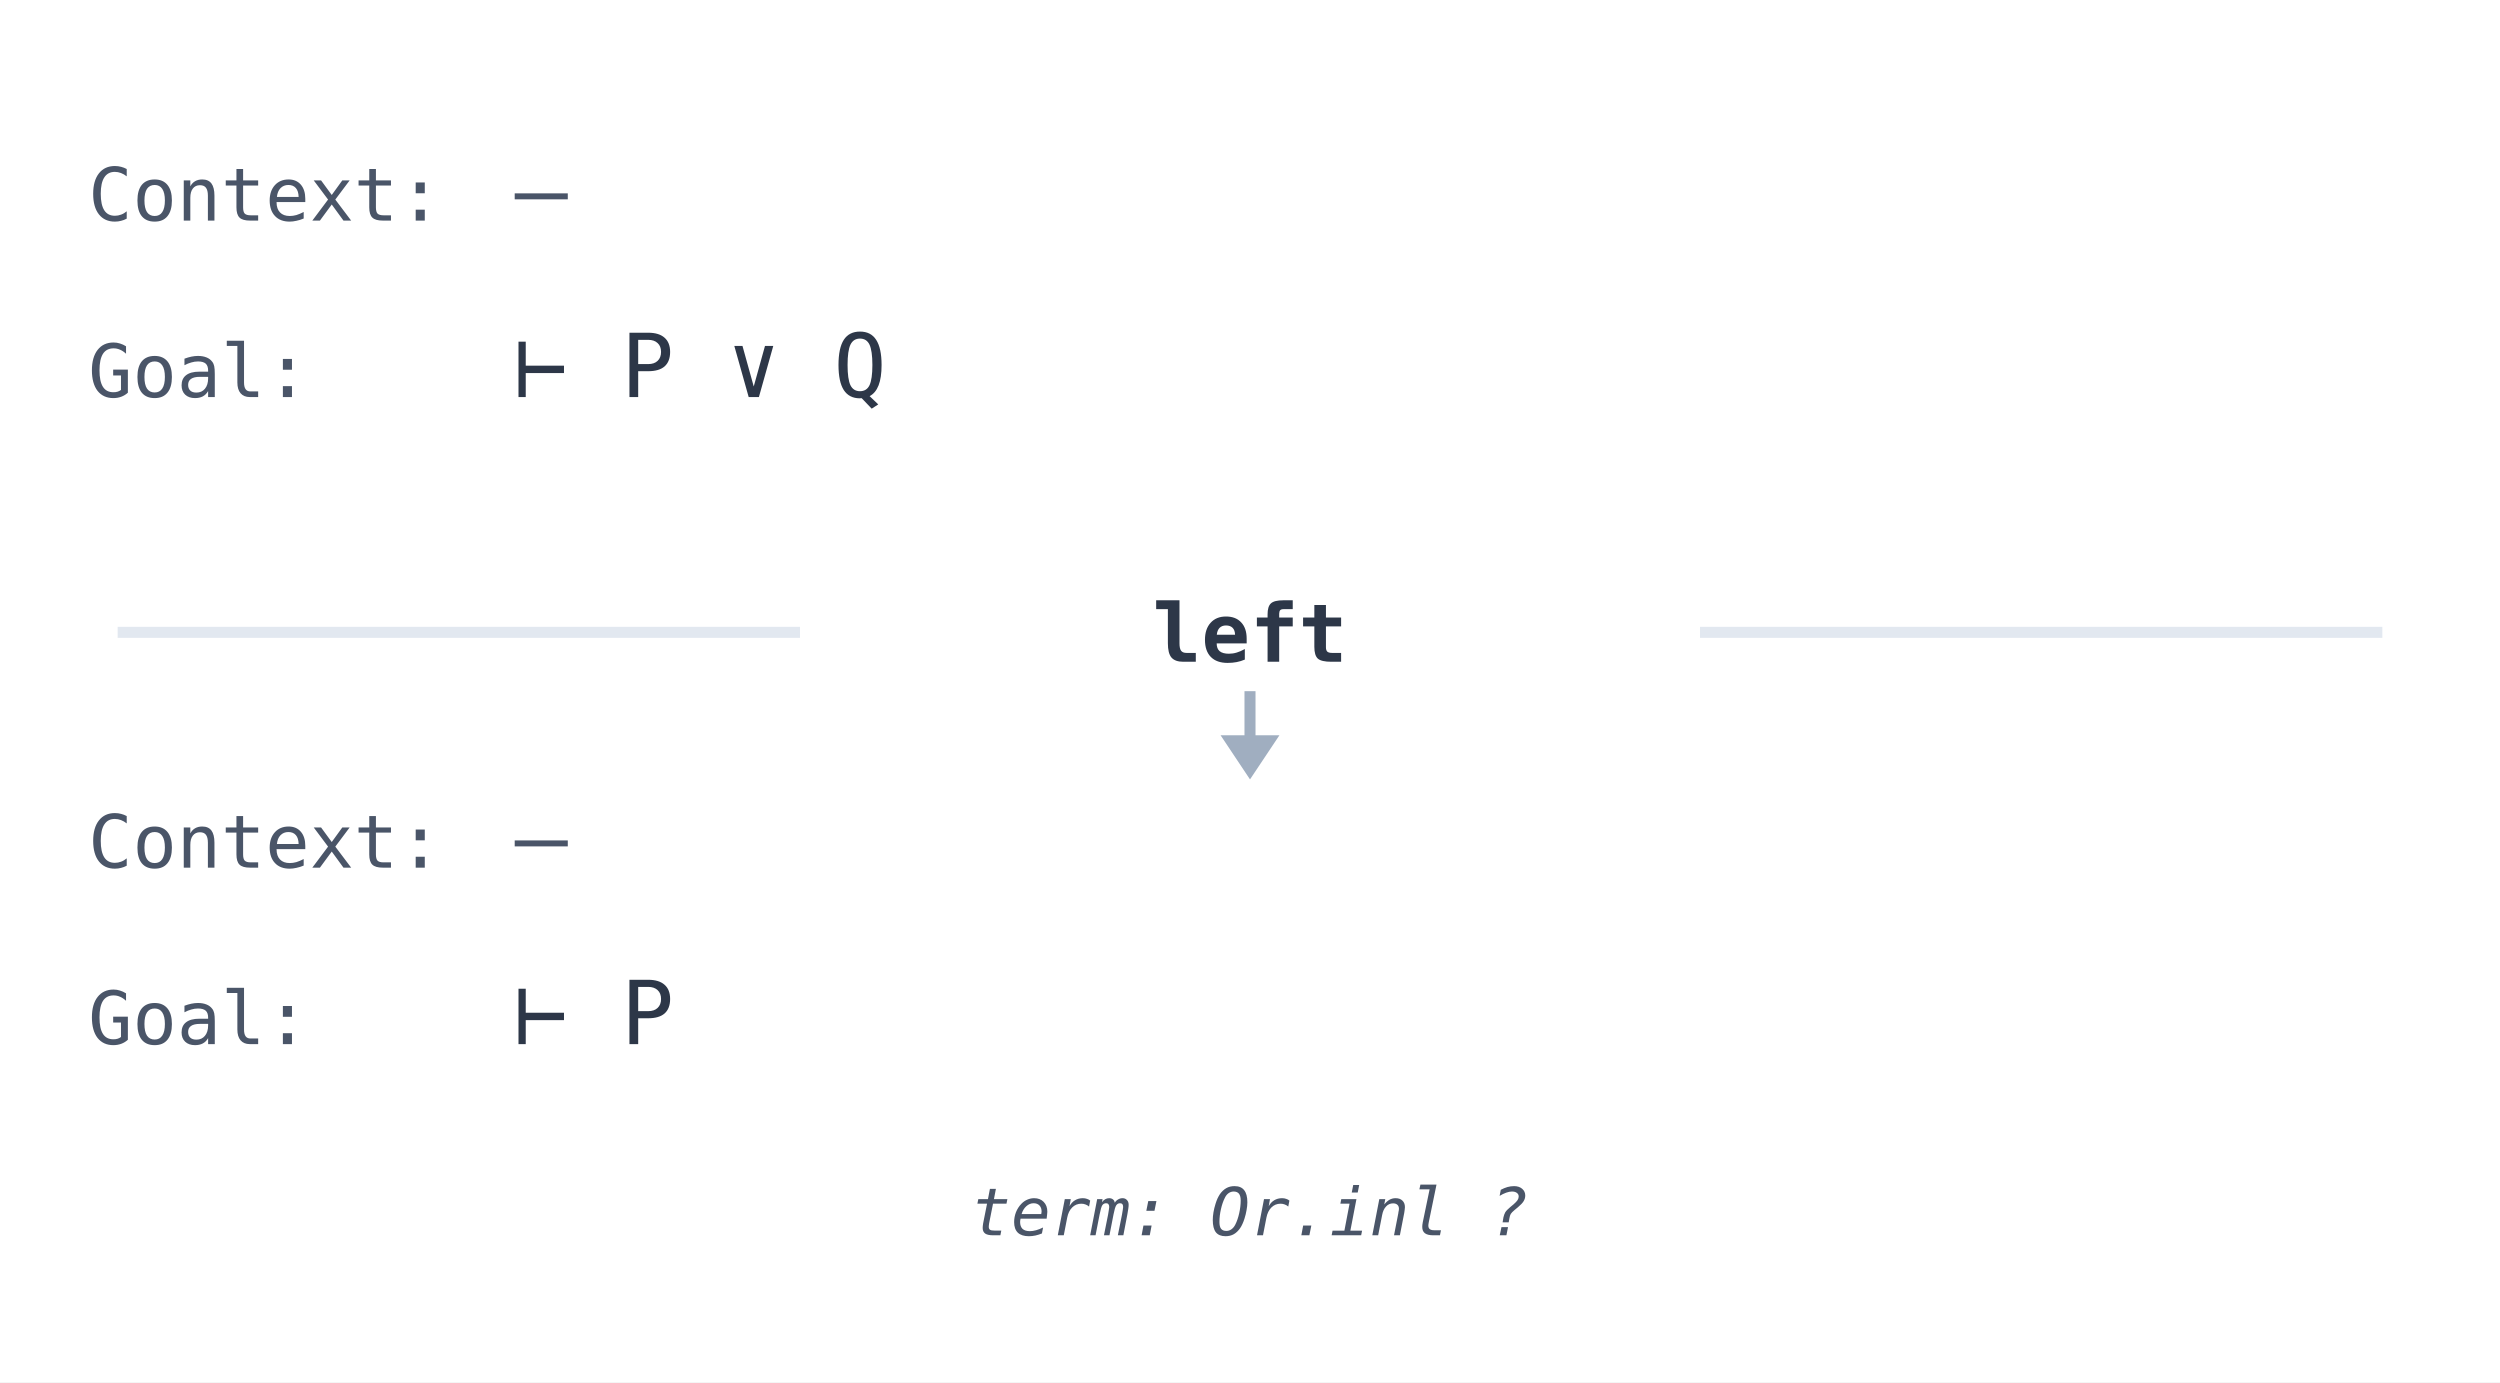
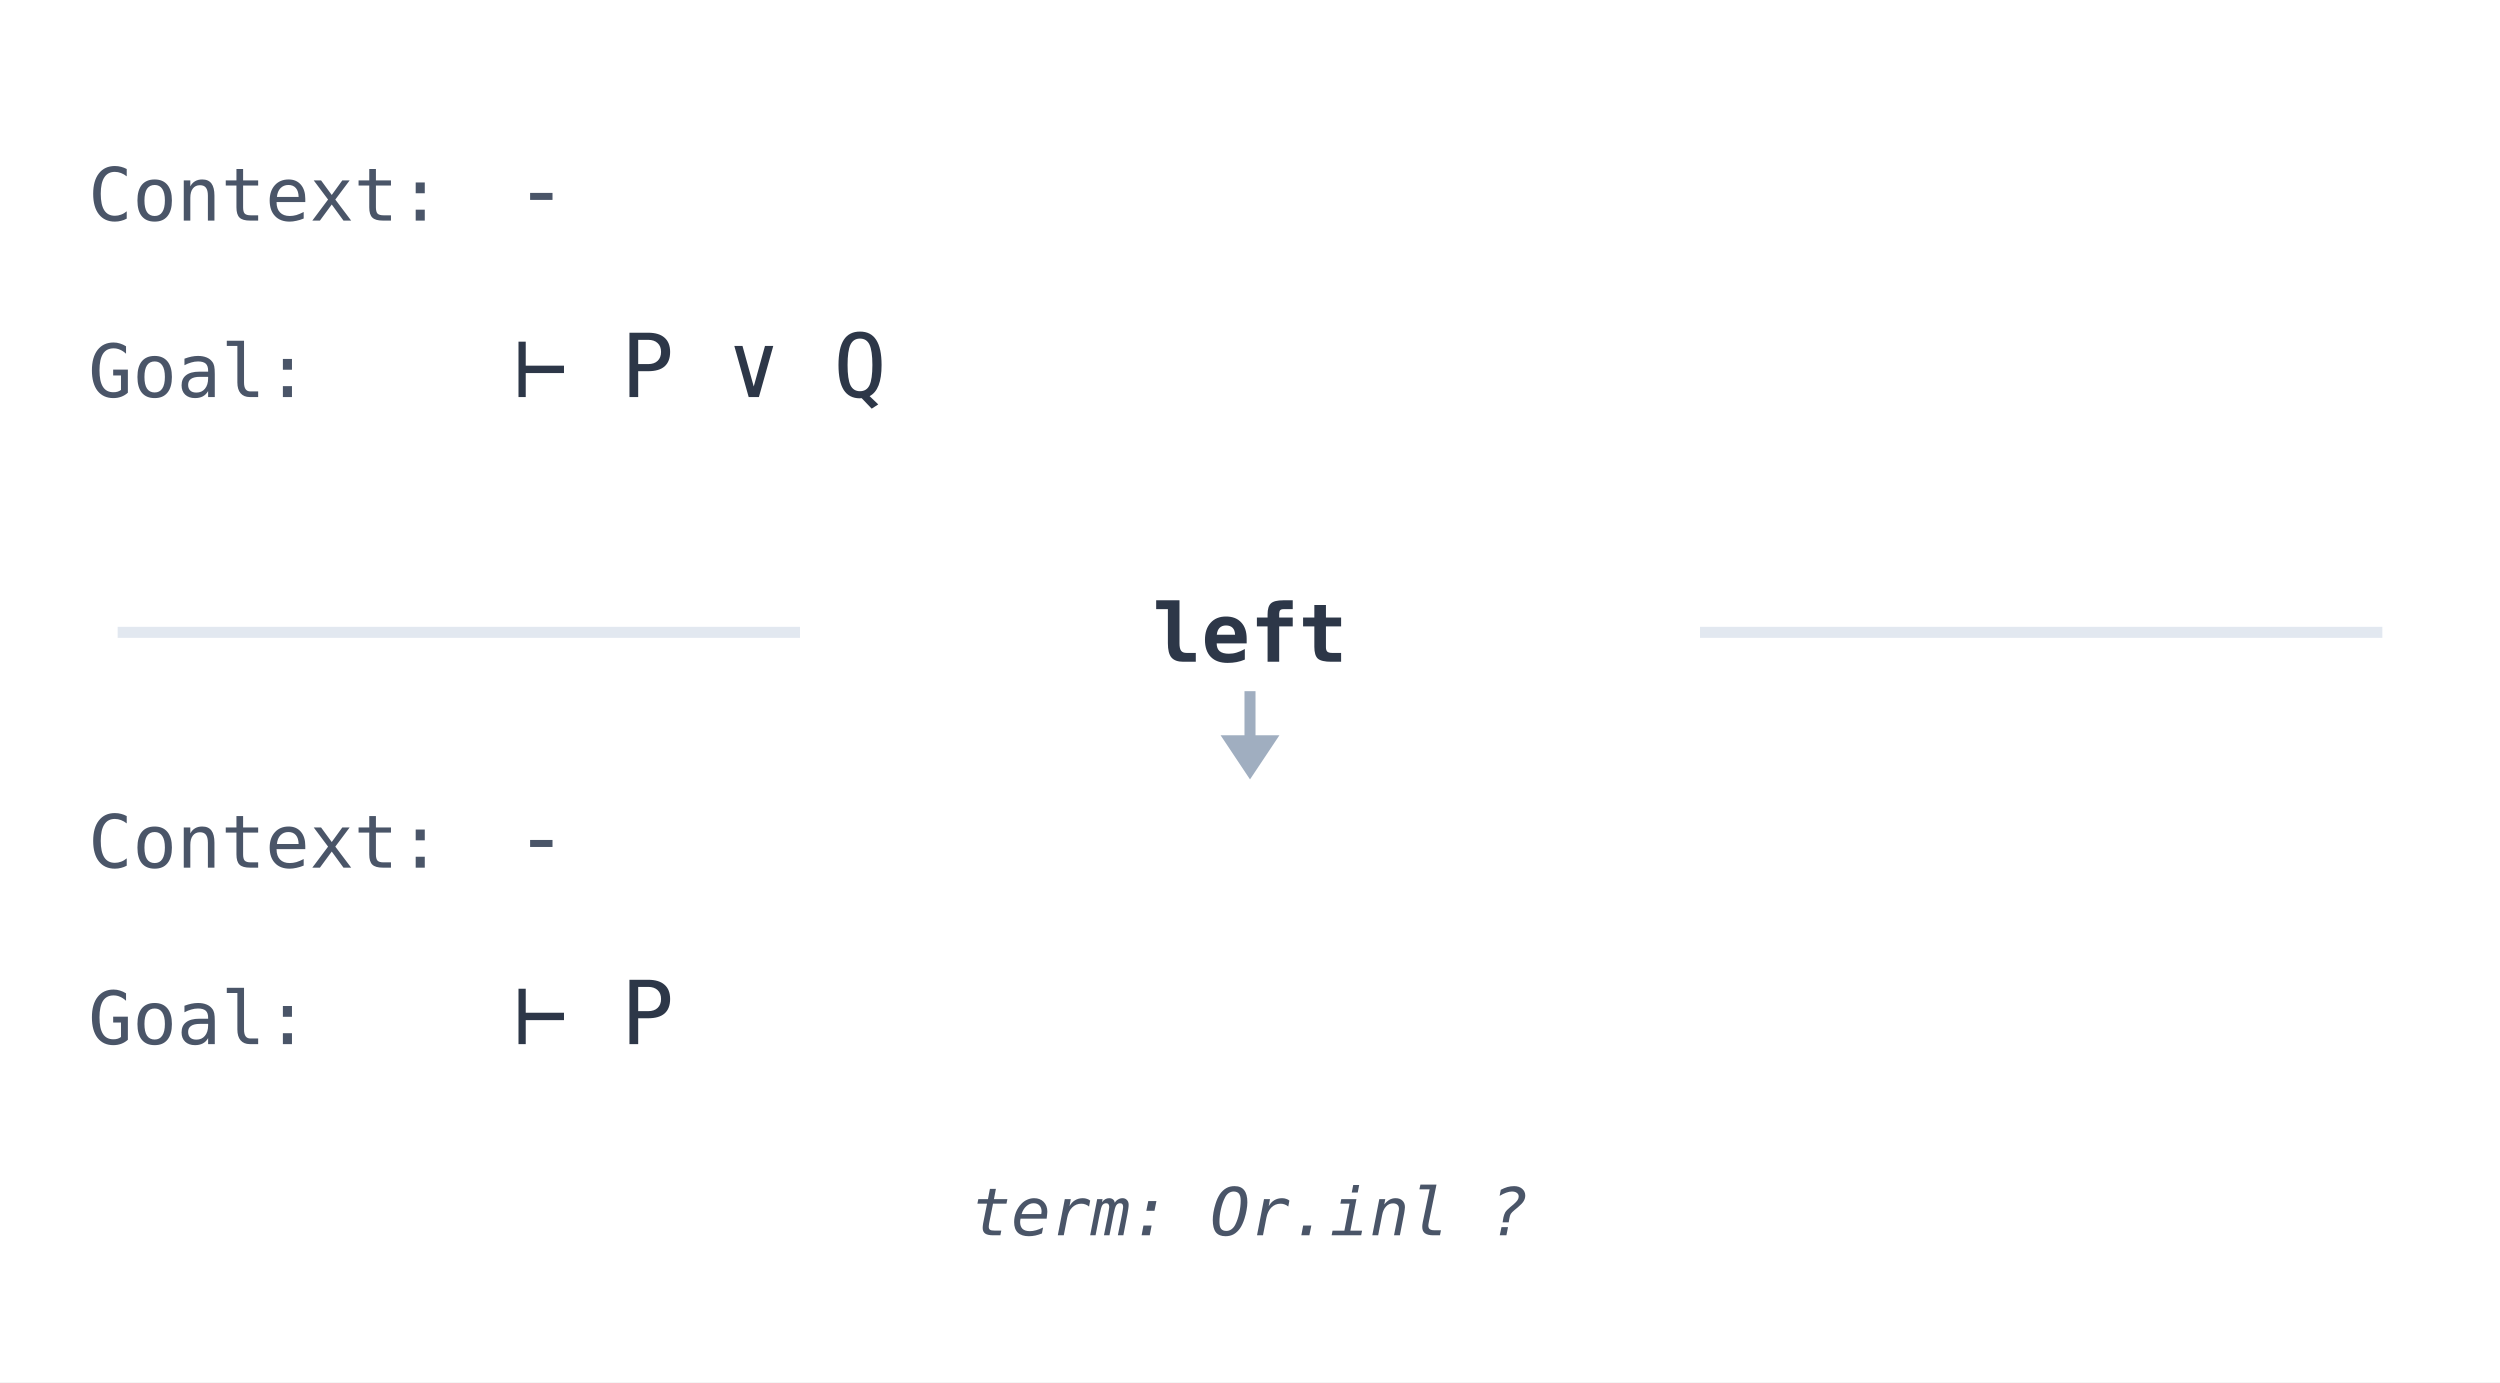
<svg xmlns="http://www.w3.org/2000/svg" viewBox="0 0 340 188">
  <rect width="340" height="188" fill="white" />
  <text x="12" y="30" font-family="Iosevka, Fira Mono, DejaVu Sans Mono, ui-monospace, monospace" font-size="10" fill="#4a5568" text-anchor="start" font-weight="normal" font-style="normal">Context:</text>
-   <text x="70" y="30" font-family="Iosevka, Fira Mono, DejaVu Sans Mono, ui-monospace, monospace" font-size="12" fill="#4a5568" text-anchor="start" font-weight="normal" font-style="normal">—</text>
+   <text x="70" y="30" font-family="Iosevka, Fira Mono, DejaVu Sans Mono, ui-monospace, monospace" font-size="12" fill="#4a5568" text-anchor="start" font-weight="normal" font-style="normal">-</text>
  <text x="12" y="54" font-family="Iosevka, Fira Mono, DejaVu Sans Mono, ui-monospace, monospace" font-size="10" fill="#4a5568" text-anchor="start" font-weight="normal" font-style="normal">Goal:</text>
  <text x="70" y="54" font-family="Iosevka, Fira Mono, DejaVu Sans Mono, ui-monospace, monospace" font-size="12" fill="#2d3748" text-anchor="start" font-weight="normal" font-style="normal">⊢ P ∨ Q</text>
  <line x1="16" y1="86.0" x2="108.8" y2="86.0" stroke="#e2e8f0" stroke-width="1.5" />
  <text x="170.0" y="90.0" font-family="Iosevka, Fira Mono, DejaVu Sans Mono, ui-monospace, monospace" font-size="11" fill="#2d3748" text-anchor="middle" font-weight="600" font-style="normal">left</text>
  <line x1="231.2" y1="86.0" x2="324" y2="86.0" stroke="#e2e8f0" stroke-width="1.5" />
  <line x1="170.0" y1="94.0" x2="170.0" y2="102.0" stroke="#a0aec0" stroke-width="1.5" />
  <polygon points="166.0,100.0 174.0,100.0 170.0,106.0" fill="#a0aec0" />
  <text x="12" y="118" font-family="Iosevka, Fira Mono, DejaVu Sans Mono, ui-monospace, monospace" font-size="10" fill="#4a5568" text-anchor="start" font-weight="normal" font-style="normal">Context:</text>
-   <text x="70" y="118" font-family="Iosevka, Fira Mono, DejaVu Sans Mono, ui-monospace, monospace" font-size="12" fill="#4a5568" text-anchor="start" font-weight="normal" font-style="normal">—</text>
+   <text x="70" y="118" font-family="Iosevka, Fira Mono, DejaVu Sans Mono, ui-monospace, monospace" font-size="12" fill="#4a5568" text-anchor="start" font-weight="normal" font-style="normal">-</text>
  <text x="12" y="142" font-family="Iosevka, Fira Mono, DejaVu Sans Mono, ui-monospace, monospace" font-size="10" fill="#4a5568" text-anchor="start" font-weight="normal" font-style="normal">Goal:</text>
  <text x="70" y="142" font-family="Iosevka, Fira Mono, DejaVu Sans Mono, ui-monospace, monospace" font-size="12" fill="#2d3748" text-anchor="start" font-weight="normal" font-style="normal">⊢ P</text>
  <text x="170.0" y="168" font-family="Iosevka, Fira Mono, DejaVu Sans Mono, ui-monospace, monospace" font-size="9" fill="#4a5568" text-anchor="middle" font-weight="normal" font-style="italic">term: Or.inl ?</text>
</svg>
